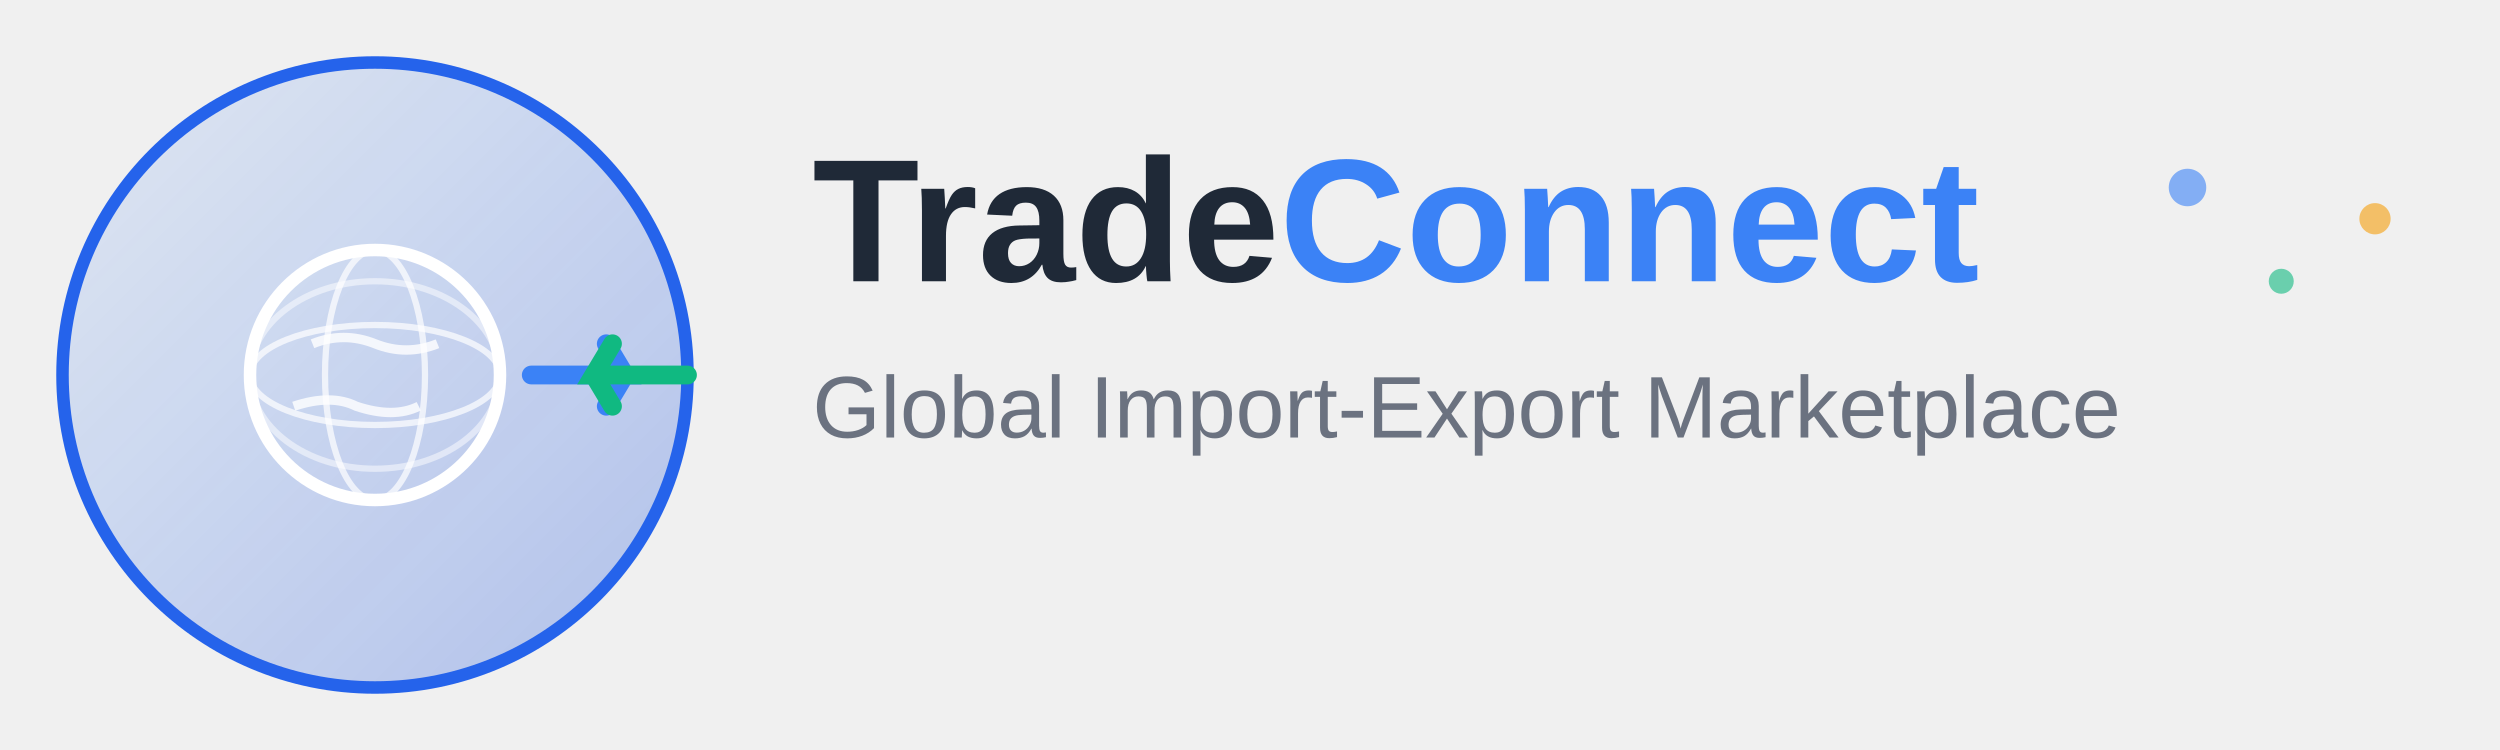
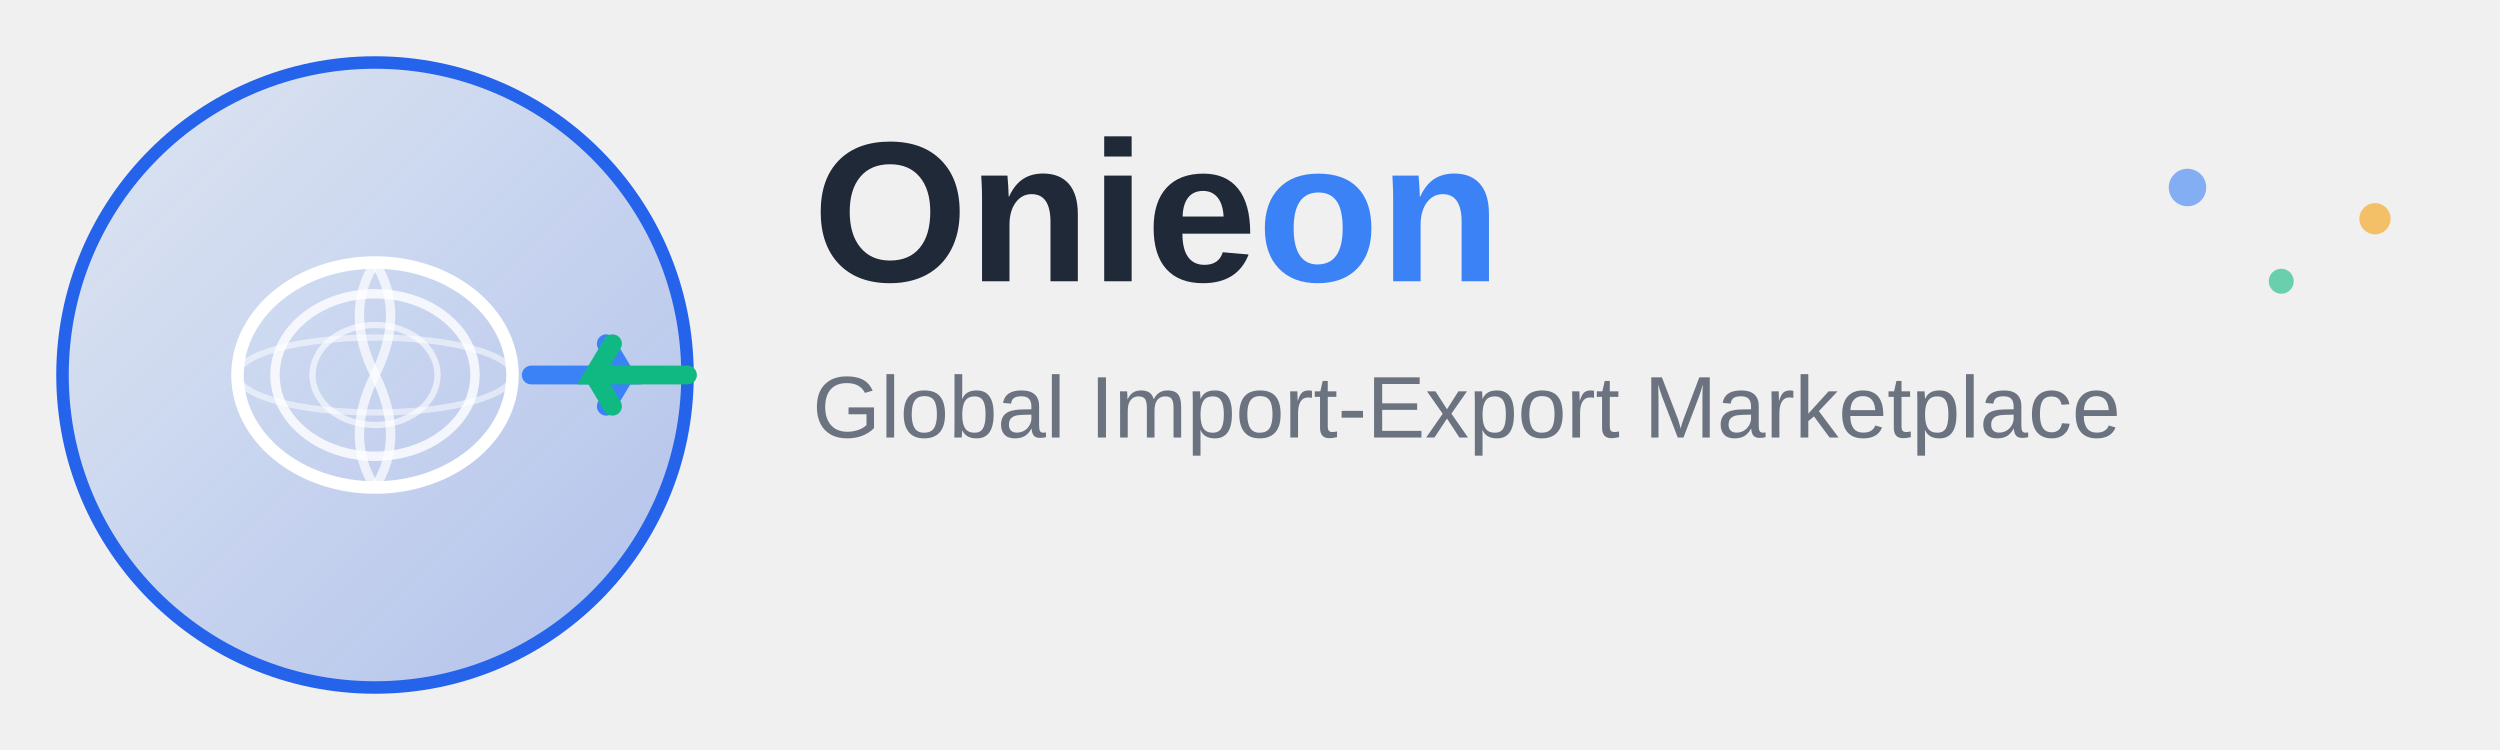
<svg xmlns="http://www.w3.org/2000/svg" width="400" height="120" viewBox="0 0 400 120">
  <circle cx="60" cy="60" r="50" fill="url(#bgGradient)" stroke="#2563eb" stroke-width="2" />
  <g transform="translate(35, 35)">
-     <circle cx="25" cy="25" r="20" fill="none" stroke="#ffffff" stroke-width="2" />
-     <ellipse cx="25" cy="25" rx="20" ry="8" fill="none" stroke="#ffffff" stroke-width="1" opacity="0.7" />
-     <ellipse cx="25" cy="25" rx="20" ry="15" fill="none" stroke="#ffffff" stroke-width="1" opacity="0.5" />
-     <ellipse cx="25" cy="25" rx="8" ry="20" fill="none" stroke="#ffffff" stroke-width="1" opacity="0.7" />
-     <path d="M15 20 Q20 18 25 20 Q30 22 35 20" fill="none" stroke="#ffffff" stroke-width="1.5" opacity="0.8" />
-     <path d="M12 30 Q18 28 22 30 Q28 32 32 30" fill="none" stroke="#ffffff" stroke-width="1.5" opacity="0.8" />
+     <ellipse cx="25" cy="25" rx="22" ry="18" fill="none" stroke="#ffffff" stroke-width="2" />
+     <ellipse cx="25" cy="25" rx="16" ry="13" fill="none" stroke="#ffffff" stroke-width="1.5" opacity="0.8" />
+     <ellipse cx="25" cy="25" rx="10" ry="8" fill="none" stroke="#ffffff" stroke-width="1" opacity="0.6" />
+     <path d="M25 7 Q30 15 25 25 Q20 35 25 43" fill="none" stroke="#ffffff" stroke-width="1.5" opacity="0.7" />
+     <path d="M25 7 Q20 15 25 25 Q30 35 25 43" fill="none" stroke="#ffffff" stroke-width="1.5" opacity="0.7" />
+     <ellipse cx="25" cy="25" rx="22" ry="6" fill="none" stroke="#ffffff" stroke-width="1" opacity="0.5" />
  </g>
  <g transform="translate(85, 45)">
    <path d="M0 15 L15 15 L12 10 M15 15 L12 20" fill="none" stroke="#3b82f6" stroke-width="3" stroke-linecap="round" />
    <path d="M25 15 L10 15 L13 10 M10 15 L13 20" fill="none" stroke="#10b981" stroke-width="3" stroke-linecap="round" />
  </g>
-   <text x="130" y="45" font-family="Arial, sans-serif" font-size="28" font-weight="bold" fill="#1f2937">
-     Trade<tspan fill="#3b82f6">Connect</tspan>
+   <text x="130" y="45" font-family="Arial, sans-serif" font-size="32" font-weight="bold" fill="#1f2937">
+     Onie<tspan fill="#3b82f6">on</tspan>
  </text>
  <text x="130" y="70" font-family="Arial, sans-serif" font-size="14" fill="#6b7280">
    Global Import-Export Marketplace
  </text>
  <circle cx="350" cy="30" r="3" fill="#3b82f6" opacity="0.6" />
  <circle cx="365" cy="45" r="2" fill="#10b981" opacity="0.6" />
  <circle cx="380" cy="35" r="2.5" fill="#f59e0b" opacity="0.6" />
  <defs>
    <linearGradient id="bgGradient" x1="0%" y1="0%" x2="100%" y2="100%">
      <stop offset="0%" style="stop-color:#3b82f6;stop-opacity:0.1" />
      <stop offset="50%" style="stop-color:#2563eb;stop-opacity:0.2" />
      <stop offset="100%" style="stop-color:#1d4ed8;stop-opacity:0.3" />
    </linearGradient>
  </defs>
</svg>
